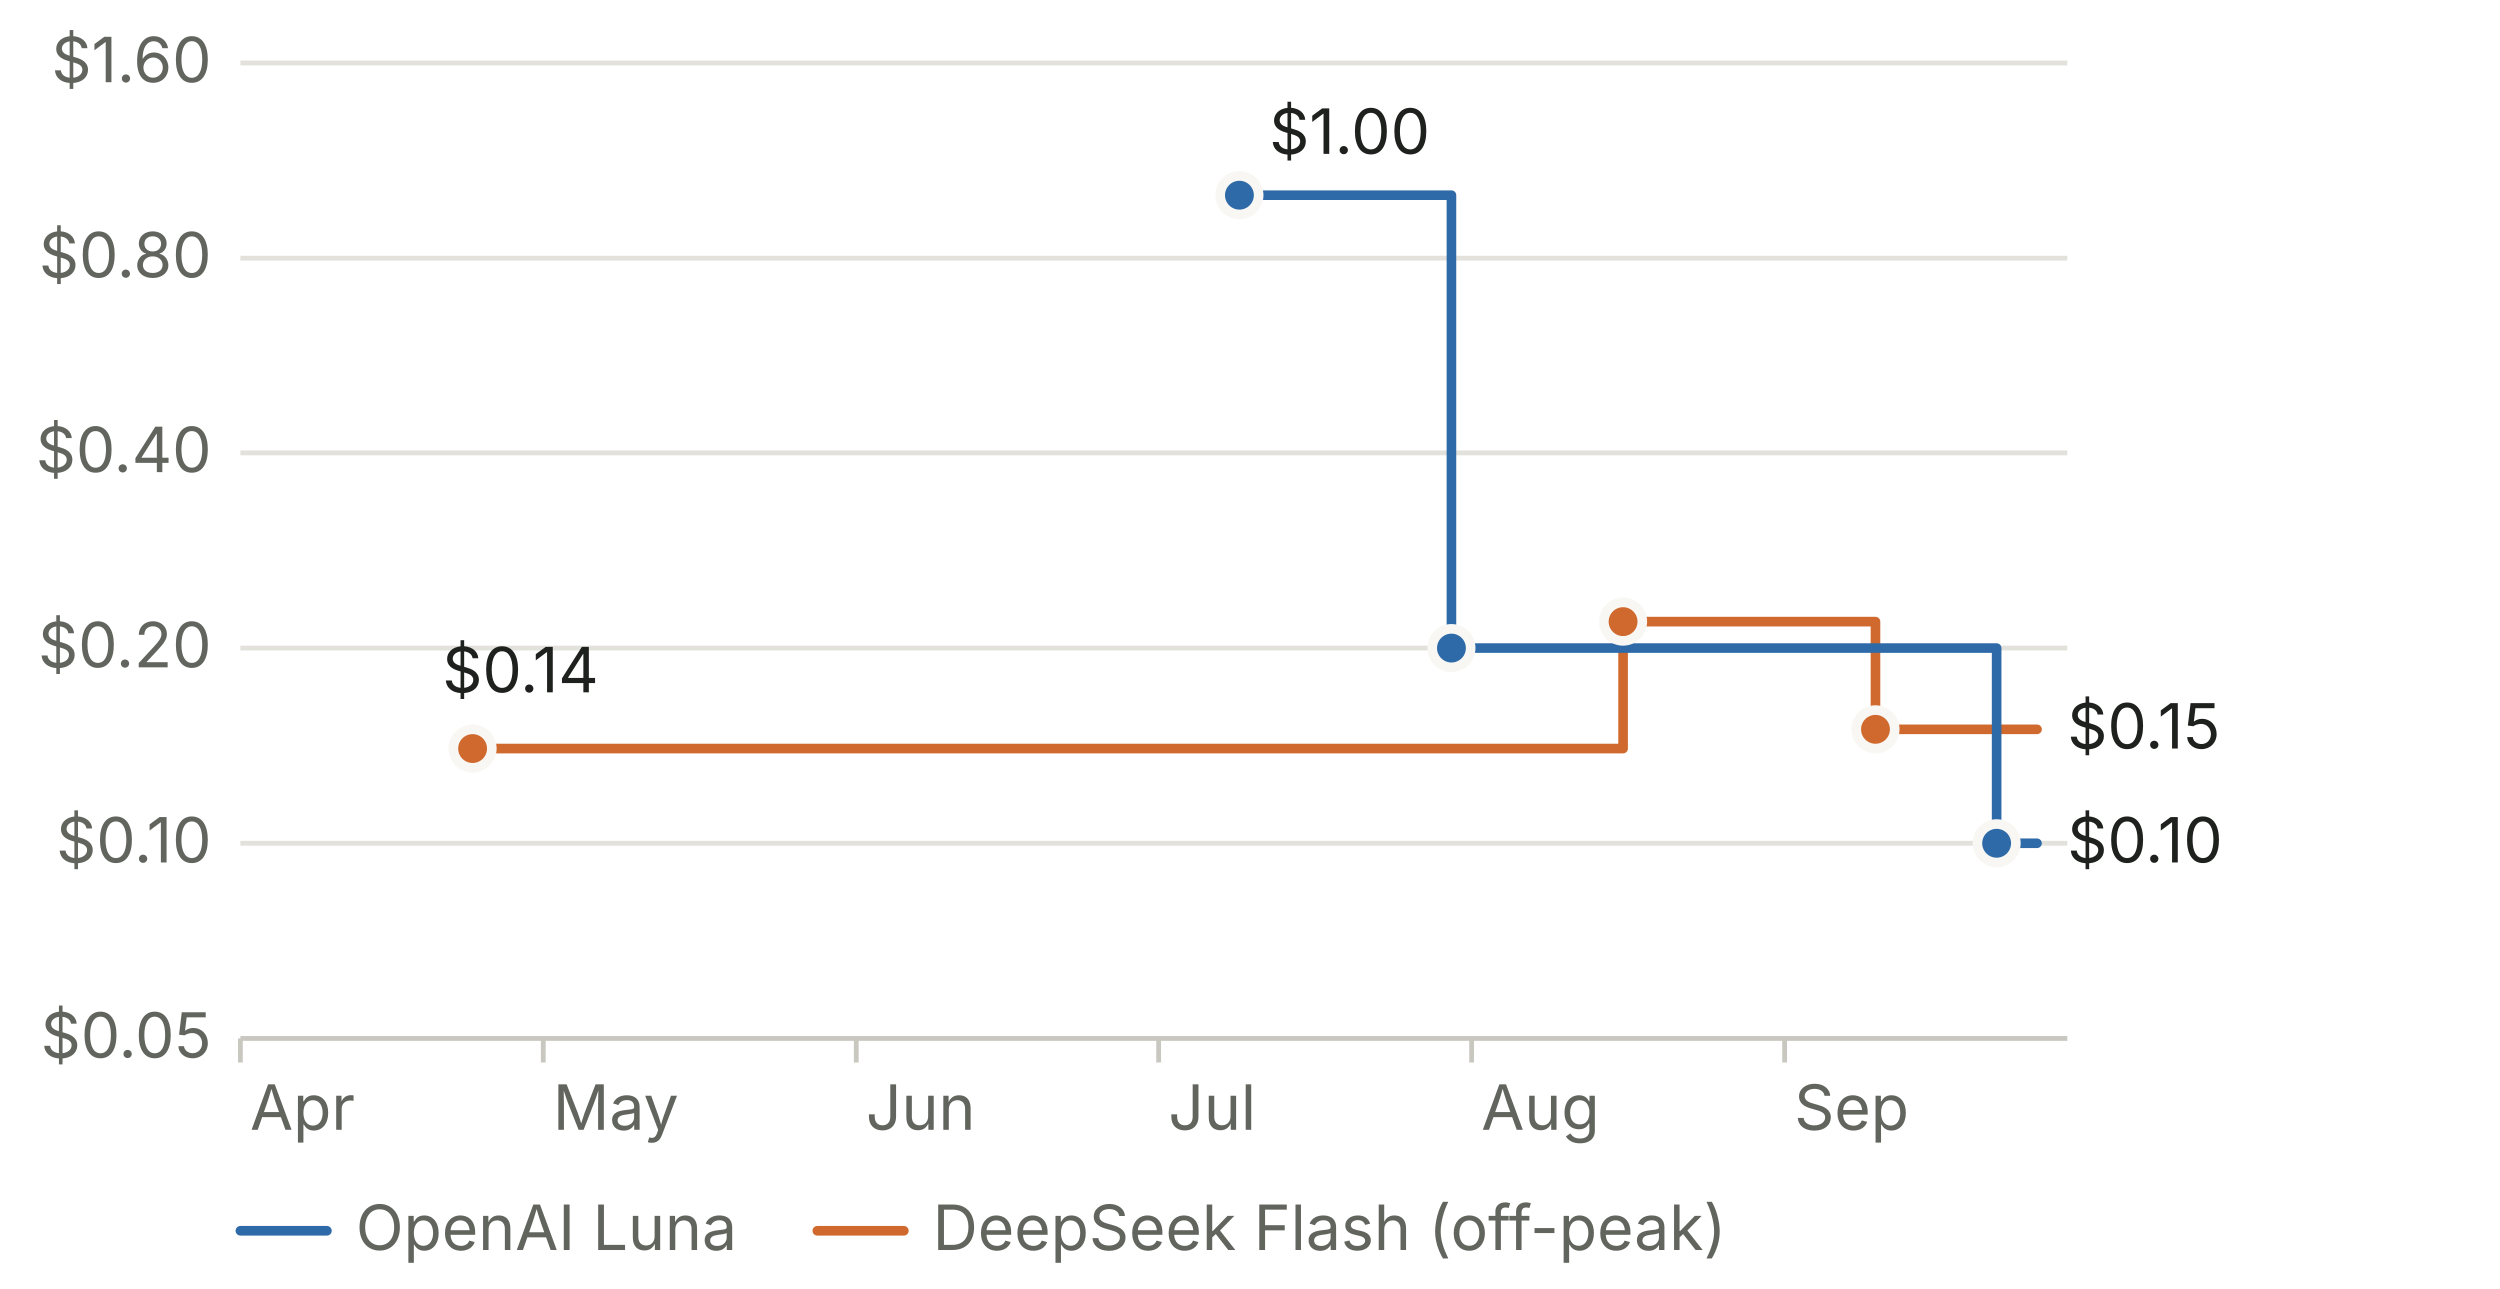
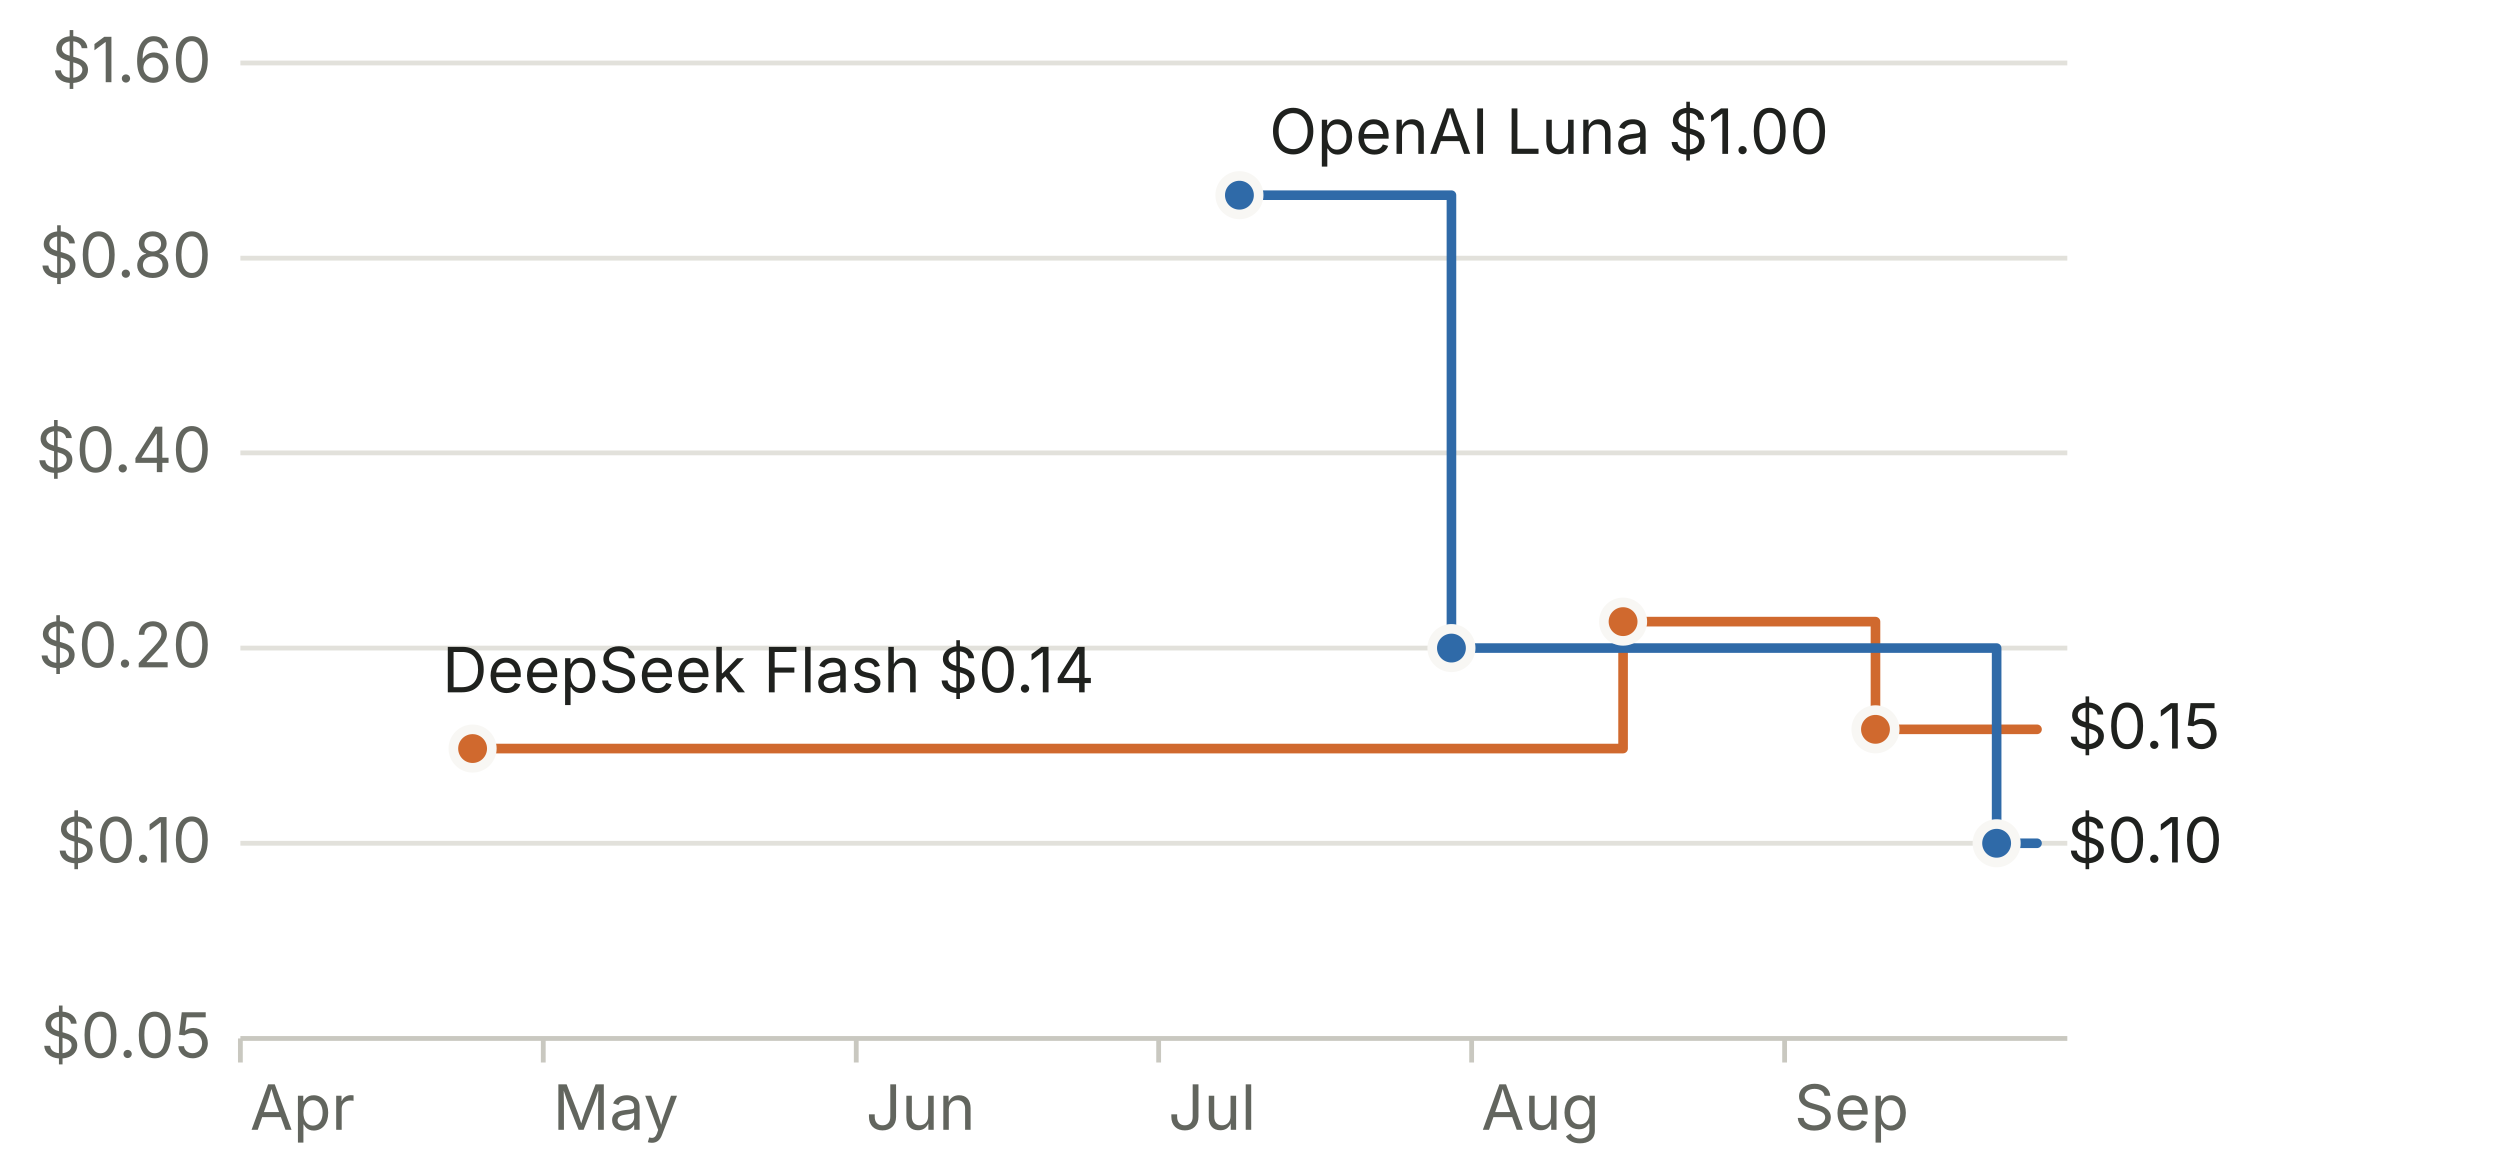
- <svg xmlns="http://www.w3.org/2000/svg" viewBox="0 24 520 268" role="img" aria-labelledby="t d">
+ <svg xmlns="http://www.w3.org/2000/svg" viewBox="0 24 520 244" role="img" aria-labelledby="t d">
  <style>
    text { font-family: -apple-system, BlinkMacSystemFont, "Segoe UI", sans-serif; font-size: 13px; }
    .ink { fill: #1f211e; }
    .muted { fill: #62655e; }
    .grid { stroke: #e2e1db; }
    .base { stroke: #c9c8c0; }
    .luna { stroke: #2f6aa8; }
    .luna-fill { fill: #2f6aa8; }
    .flash { stroke: #d0692e; }
    .flash-fill { fill: #d0692e; }
    .ring { stroke: #f8f7f4; }
    @media (prefers-color-scheme: dark) {
      .ink { fill: #e9e8e2; }
      .muted { fill: #9da199; }
      .grid { stroke: #2e312d; }
      .base { stroke: #3e413c; }
      .luna { stroke: #4a8ad6; }
      .luna-fill { fill: #4a8ad6; }
      .flash { stroke: #dc6e35; }
      .flash-fill { fill: #dc6e35; }
      .ring { stroke: #181a18; }
    }
  </style>
  <g fill="none" stroke-width="1">
    <line class="grid" x1="50" x2="430" y1="37.1" y2="37.1" />
    <line class="grid" x1="50" x2="430" y1="77.7" y2="77.7" />
    <line class="grid" x1="50" x2="430" y1="118.2" y2="118.2" />
    <line class="grid" x1="50" x2="430" y1="158.8" y2="158.8" />
    <line class="grid" x1="50" x2="430" y1="199.4" y2="199.4" />
    <line class="base" x1="50" x2="430" y1="240" y2="240" />
  </g>
  <g class="muted" text-anchor="end">
    <text x="44" y="41.1">$1.60</text>
    <text x="44" y="81.7">$0.80</text>
    <text x="44" y="122.2">$0.40</text>
    <text x="44" y="162.8">$0.20</text>
    <text x="44" y="203.4">$0.10</text>
    <text x="44" y="244">$0.05</text>
  </g>
  <g class="base" stroke-width="1">
    <line x1="50" x2="50" y1="240" y2="245" />
    <line x1="113" x2="113" y1="240" y2="245" />
    <line x1="178.1" x2="178.1" y1="240" y2="245" />
    <line x1="241" x2="241" y1="240" y2="245" />
    <line x1="306.1" x2="306.1" y1="240" y2="245" />
    <line x1="371.2" x2="371.2" y1="240" y2="245" />
  </g>
  <g class="muted">
    <text x="52" y="259">Apr</text>
    <text x="115" y="259">May</text>
    <text x="180.1" y="259">Jun</text>
    <text x="243" y="259">Jul</text>
    <text x="308.1" y="259">Aug</text>
    <text x="373.2" y="259">Sep</text>
  </g>
  <g fill="none" stroke-width="2" stroke-linecap="round" stroke-linejoin="round">
    <path class="flash" d="M98.3,179.7 H337.6 V153.3 H390.1 V175.7 H423.7" />
    <path class="luna" d="M257.8,64.6 H301.9 V158.8 H415.3 V199.4 H423.7" />
  </g>
  <g stroke-width="2">
    <circle class="flash-fill ring" cx="98.3" cy="179.7" r="4" />
    <circle class="flash-fill ring" cx="337.6" cy="153.3" r="4" />
    <circle class="flash-fill ring" cx="390.1" cy="175.7" r="4" />
    <circle class="luna-fill ring" cx="257.8" cy="64.6" r="4" />
    <circle class="luna-fill ring" cx="301.9" cy="158.8" r="4" />
    <circle class="luna-fill ring" cx="415.3" cy="199.4" r="4" />
  </g>
  <g class="ink">
-     <text x="264" y="56">$1.00</text>
-     <text x="92" y="168">$0.14</text>
+     <text x="264" y="56">OpenAI Luna $1.00</text>
+     <text x="92" y="168">DeepSeek Flash $0.14</text>
    <text x="430" y="203.4">$0.10</text>
    <text x="430" y="179.7">$0.15</text>
  </g>
-   <g>
-     <line class="luna" x1="50" x2="68" y1="280" y2="280" stroke-width="2" stroke-linecap="round" />
-     <text class="muted" x="74" y="284">OpenAI Luna</text>
-     <line class="flash" x1="170" x2="188" y1="280" y2="280" stroke-width="2" stroke-linecap="round" />
-     <text class="muted" x="194" y="284">DeepSeek Flash (off-peak)</text>
-   </g>
</svg>
